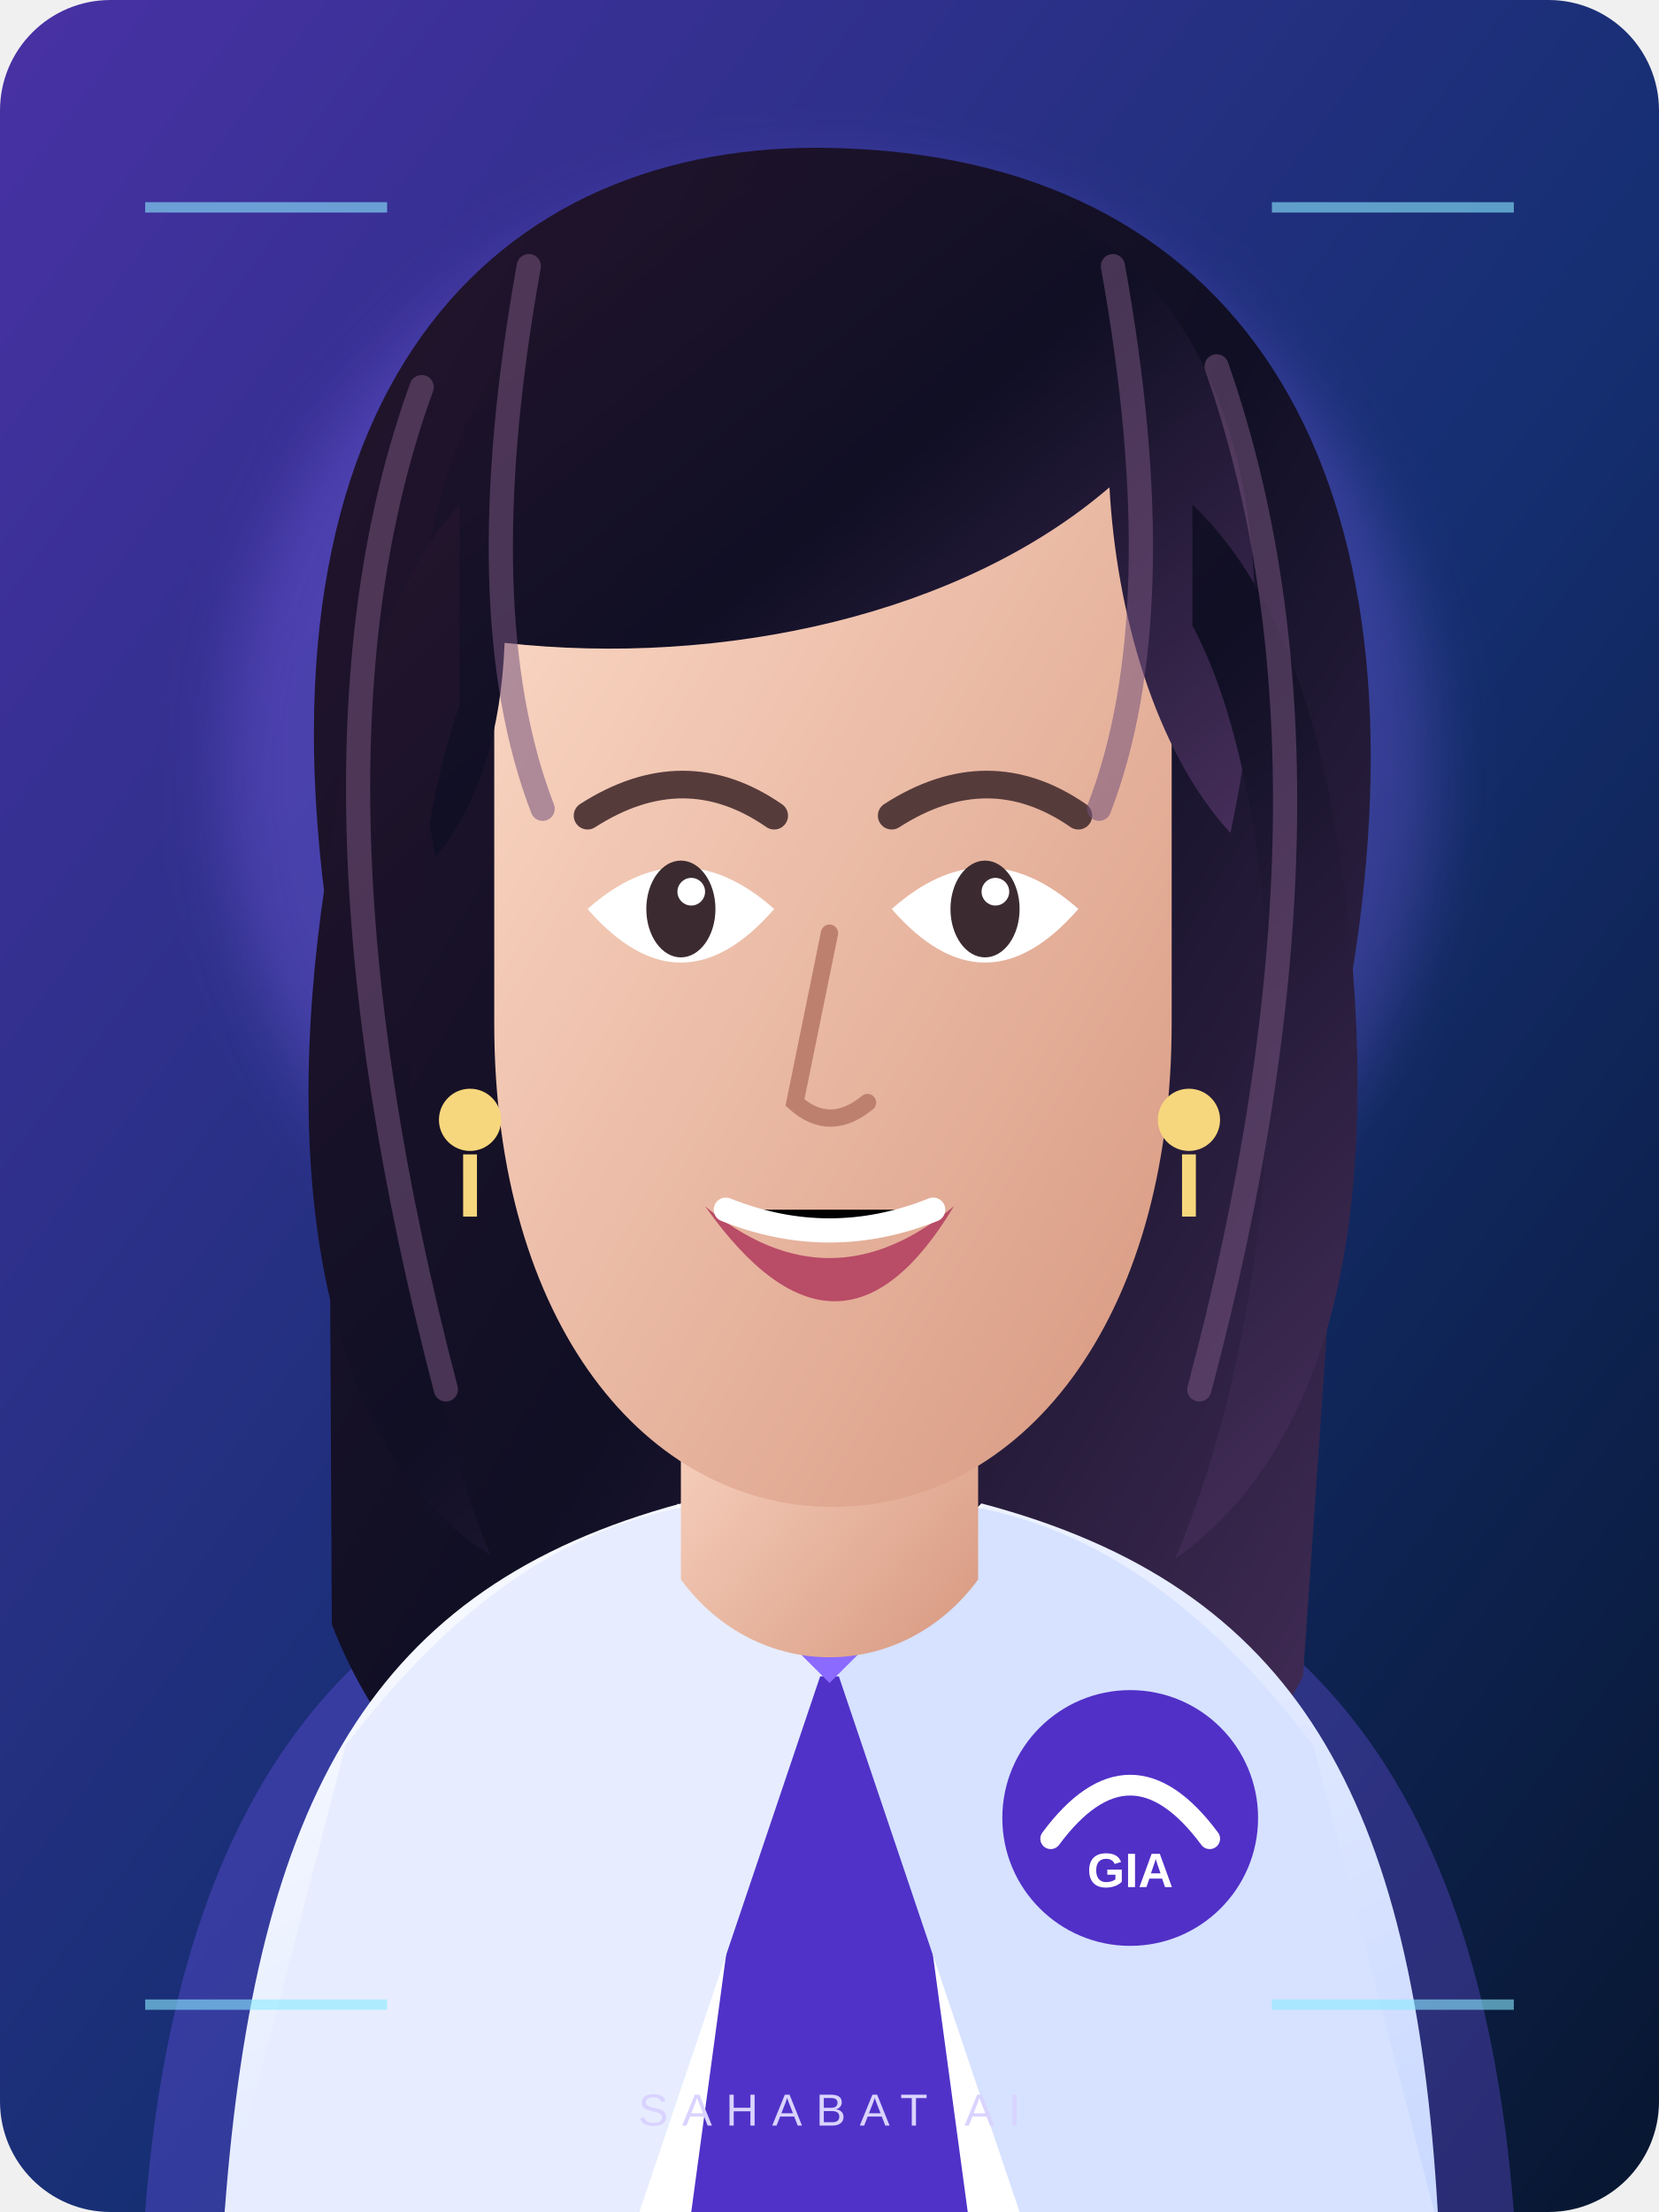
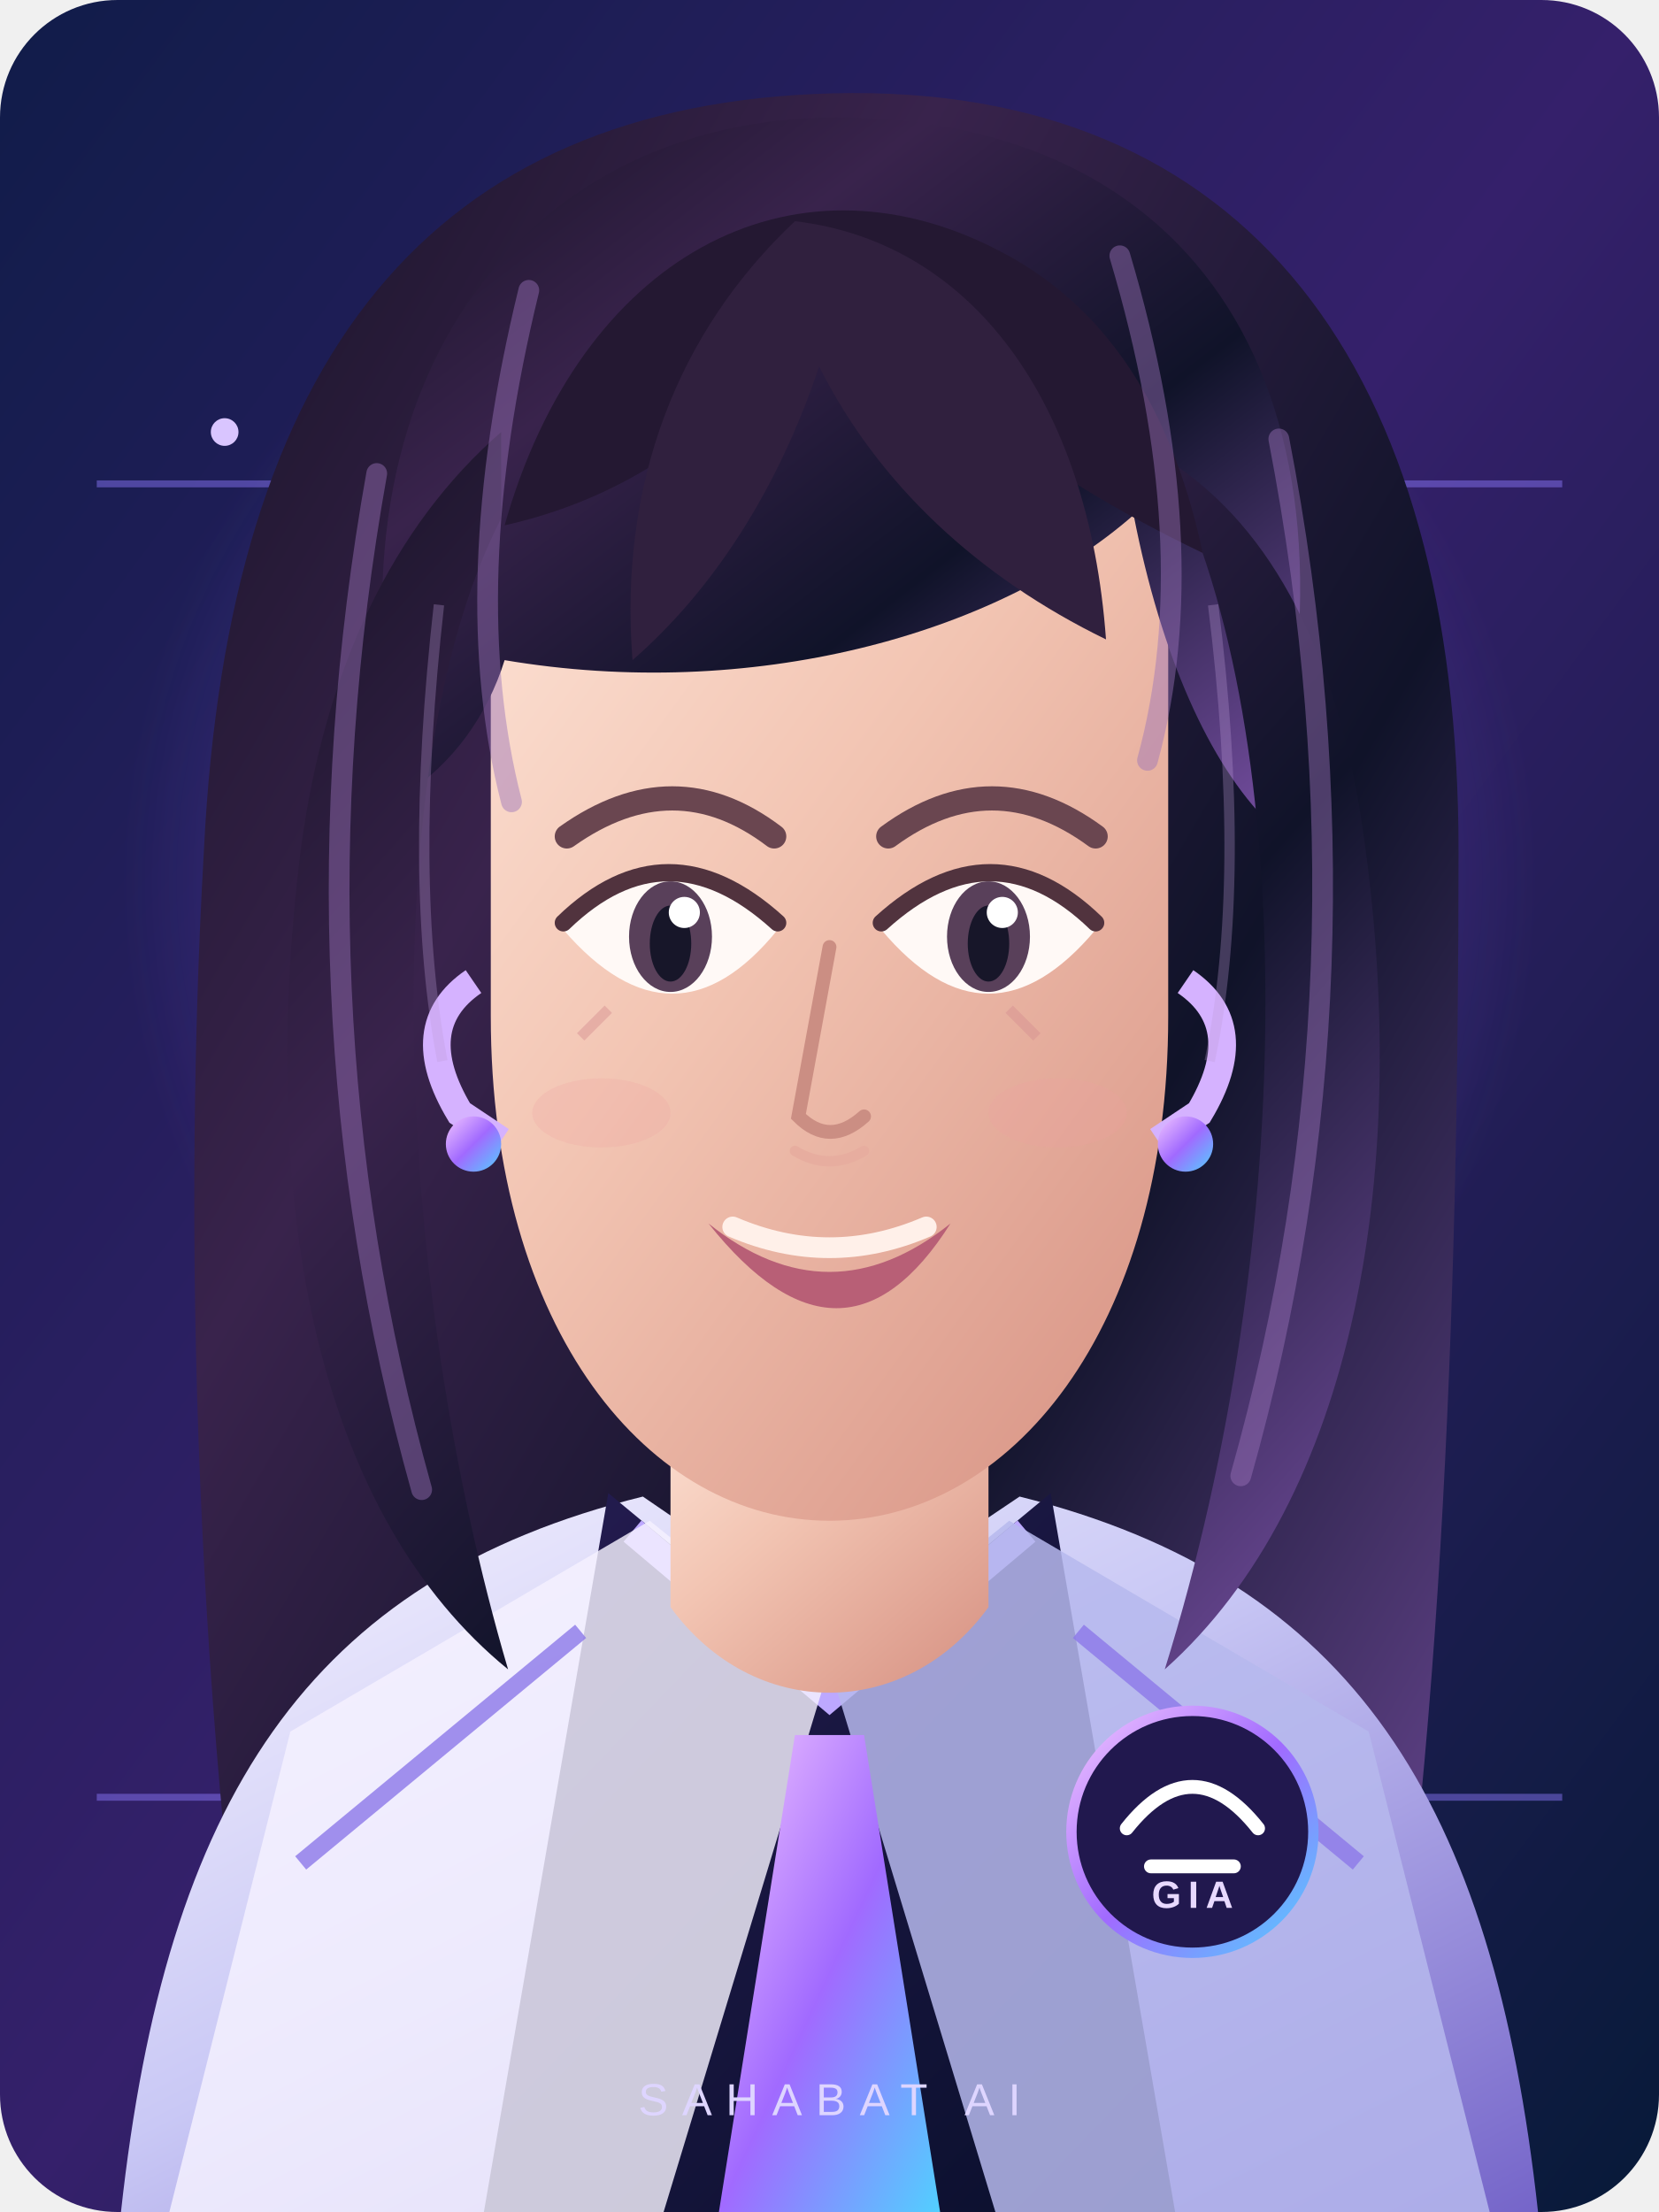
- <svg xmlns="http://www.w3.org/2000/svg" viewBox="0 0 480 640">
+ <svg xmlns="http://www.w3.org/2000/svg" viewBox="0 0 480 640" role="img" aria-label="Avatar GIA, perempuan muda dengan rambut panjang dan seragam futuristik ungu">
  <defs>
-     <linearGradient id="bg" x2="1" y2="1">
-       <stop stop-color="#4931a5" />
-       <stop offset=".55" stop-color="#152f72" />
-       <stop offset="1" stop-color="#07162f" />
+     <linearGradient id="space" x1="0" y1="0" x2="1" y2="1">
+       <stop stop-color="#101c49" />
+       <stop offset=".5" stop-color="#35206b" />
+       <stop offset="1" stop-color="#071a38" />
    </linearGradient>
-     <linearGradient id="hair" x2="1" y2="1">
-       <stop stop-color="#24152d" />
-       <stop offset=".5" stop-color="#100f24" />
-       <stop offset="1" stop-color="#49305d" />
+     <radialGradient id="halo">
+       <stop stop-color="#bda2ff" stop-opacity=".8" />
+       <stop offset="1" stop-color="#8664ff" stop-opacity="0" />
+     </radialGradient>
+     <linearGradient id="hair" x1="0" y1="0" x2="1" y2="1">
+       <stop stop-color="#171326" />
+       <stop offset=".3" stop-color="#39234c" />
+       <stop offset=".62" stop-color="#101329" />
+       <stop offset="1" stop-color="#7950a5" />
    </linearGradient>
-     <linearGradient id="skin" x2=".9" y2="1">
-       <stop stop-color="#ffe0ce" />
-       <stop offset="1" stop-color="#d99b83" />
+     <linearGradient id="skin" x1=".15" y1="0" x2=".85" y2="1">
+       <stop stop-color="#ffe8dc" />
+       <stop offset=".48" stop-color="#f2c4b2" />
+       <stop offset="1" stop-color="#d99687" />
    </linearGradient>
-     <linearGradient id="coat" x2="1" y2="1">
-       <stop stop-color="#fff" />
-       <stop offset="1" stop-color="#c9d8ff" />
+     <linearGradient id="jacket" x1="0" y1="0" x2="1" y2="1">
+       <stop stop-color="#f8f5ff" />
+       <stop offset=".45" stop-color="#c9c8f5" />
+       <stop offset="1" stop-color="#7565c9" />
    </linearGradient>
-     <filter id="glow">
-       <feGaussianBlur stdDeviation="9" />
+     <linearGradient id="inner" x1="0" y1="0" x2="1" y2="1">
+       <stop stop-color="#251c51" />
+       <stop offset="1" stop-color="#090f2b" />
+     </linearGradient>
+     <linearGradient id="purple" x1="0" y1="0" x2="1" y2="1">
+       <stop stop-color="#f1c5ff" />
+       <stop offset=".5" stop-color="#a16aff" />
+       <stop offset="1" stop-color="#52cfff" />
+     </linearGradient>
+     <filter id="blur">
+       <feGaussianBlur stdDeviation="18" />
+     </filter>
+     <filter id="shadow">
+       <feGaussianBlur stdDeviation="5" />
    </filter>
  </defs>
-   <rect width="480" height="640" rx="32" fill="url(#bg)" />
-   <circle cx="240" cy="225" r="175" fill="#8d6cff" opacity=".28" filter="url(#glow)" />
-   <path d="M42 640c10-128 66-205 198-205s188 77 198 205" fill="#7a5cff" opacity=".3" />
-   <path d="M95 267C72 108 147 38 246 43c115 5 169 95 145 240l-14 202c-28 54-69 68-136 68-77 0-123-27-145-83z" fill="url(#hair)" />
-   <path d="M65 640c9-120 43-181 132-205l43 44 44-44c91 24 125 85 132 205z" fill="url(#coat)" />
-   <path d="M196 435l44 47 44-47 31 205H165z" fill="#ffffff" />
-   <path d="M221 485h38l21 155h-80z" fill="#5032c8" />
-   <path d="M100 505c36-47 70-65 104-70l36 42-55 163H65z" fill="#e7edff" />
-   <path d="M380 505c-36-47-70-65-104-70l-36 42 55 163h120z" fill="#d6e2ff" />
-   <path d="M203 445l37 37 37-37" fill="none" stroke="#8b6aff" stroke-width="7" />
-   <path d="M197 365h86v92c-22 30-64 30-86 0z" fill="url(#skin)" />
-   <path d="M143 193c0-83 42-125 98-125s98 42 98 125v103c0 87-44 140-98 140s-98-53-98-140z" fill="url(#skin)" />
-   <path d="M126 248c-21-111 24-190 111-198 98-9 145 69 119 191-22-24-33-64-35-100-43 37-112 52-175 45-1 25-7 46-20 62z" fill="url(#hair)" />
-   <path d="M133 204c-21 59-20 179 9 246-48-30-61-107-48-194 7-55 21-91 39-110zM345 181c29 54 32 183-5 270 48-34 60-106 49-194-7-55-22-90-44-111z" fill="url(#hair)" />
-   <path d="M170 236q28-18 54 0M258 236q28-18 54 0" stroke="#563b3b" stroke-width="8" fill="none" stroke-linecap="round" />
-   <path d="M170 263q27-24 54 0-27 31-54 0M258 263q27-24 54 0-27 31-54 0" fill="#fff" />
-   <ellipse cx="197" cy="263" rx="10" ry="14" fill="#3b2b31" />
-   <ellipse cx="285" cy="263" rx="10" ry="14" fill="#3b2b31" />
-   <circle cx="200" cy="258" r="4" fill="#fff" />
-   <circle cx="288" cy="258" r="4" fill="#fff" />
-   <path d="M240 270l-10 49q10 9 21 0" fill="none" stroke="#bd806f" stroke-width="5" stroke-linecap="round" />
-   <path d="M204 349q36 30 72 0-33 55-72 0" fill="#b94c67" />
-   <path d="M210 350q30 12 60 0" stroke="#fff" stroke-width="7" stroke-linecap="round" />
-   <circle cx="136" cy="324" r="9" fill="#f7d77d" />
-   <circle cx="344" cy="324" r="9" fill="#f7d77d" />
-   <path d="M136 334v18m208-18v18" stroke="#f7d77d" stroke-width="4" />
-   <path d="M122 112q-40 110 7 290M352 106q42 120-5 296M153 77q-18 100 4 157M322 77q18 100-4 157" fill="none" stroke="#75527b" stroke-width="7" opacity=".55" stroke-linecap="round" />
-   <circle cx="327" cy="526" r="37" fill="#5130c7" />
-   <path d="M304 532q23-31 46 0" fill="none" stroke="#fff" stroke-width="6" stroke-linecap="round" />
-   <text x="327" y="546" font-size="14" text-anchor="middle" fill="#fff" font-family="Arial" font-weight="bold">GIA</text>
-   <path d="M42 60h70M368 60h70M42 580h70M368 580h70" stroke="#8be9ff" stroke-width="3" opacity=".6" />
-   <text x="240" y="615" text-anchor="middle" font-family="Arial" font-size="13" letter-spacing="4" fill="#d9d3ff">SAHABAT AI</text>
+   <rect width="480" height="640" rx="34" fill="url(#space)" />
+   <circle cx="240" cy="255" r="205" fill="url(#halo)" opacity=".8" />
+   <circle cx="65" cy="125" r="4" fill="#d9c5ff" />
+   <circle cx="411" cy="185" r="3" fill="#8eeaff" />
+   <circle cx="75" cy="400" r="3" fill="#a88aff" />
+   <path d="M28 140h70M382 140h70M28 520h70M382 520h70" stroke="#8f7aff" stroke-width="2" opacity=".45" />
+   <path d="M79 640c-21-125-27-272-20-394C66 103 125 30 241 27c120-3 181 80 181 219 0 133-5 273-27 394z" fill="url(#hair)" />
+   <path d="M35 640c13-119 54-183 151-207l54 37 55-37c96 24 137 88 150 207z" fill="url(#jacket)" />
+   <path d="M176 432l64 53 64-53 36 208H140z" fill="url(#inner)" />
+   <path d="M183 443l57 48 57-48" fill="none" stroke="#bda8ff" stroke-width="8" />
+   <path d="M49 640l35-139 104-61 52 42-48 158z" fill="#f5f1ff" opacity=".82" />
+   <path d="M431 640l-35-139-104-61-52 42 48 158z" fill="#b6b9ed" opacity=".85" />
+   <path d="M87 539l81-67m225 67-81-67" stroke="#8c78e9" stroke-width="5" opacity=".8" />
+   <path d="M230 502h20l22 138h-64z" fill="url(#purple)" />
+   <path d="M194 374h92v91c-24 33-68 33-92 0z" fill="url(#skin)" />
+   <path d="M142 181c0-77 41-124 98-124s98 47 98 124v113c0 91-46 146-98 146s-98-55-98-146z" fill="url(#skin)" />
+   <path d="M117 230C90 112 151 34 242 34c103 0 157 78 125 204-17-17-31-48-39-89-40 35-111 54-182 42-5 16-15 30-29 39z" fill="url(#hair)" />
+   <path d="M145 150c-37 72-31 221 2 333-54-44-73-132-60-237 7-53 27-94 58-121zM336 132c40 75 40 226 1 351 55-49 72-145 57-245-8-52-28-88-58-106z" fill="url(#hair)" />
+   <path d="M146 152c22-78 83-110 142-80 32 16 51 46 60 88-48-23-83-51-107-80-24 39-55 63-95 72z" fill="#241832" />
+   <path d="M230 64c-34 32-51 76-47 127 23-20 42-49 54-85 17 34 46 61 83 79-5-69-39-115-90-121z" fill="#30203e" />
+   <path d="M164 242q31-22 60 0M257 242q30-22 60 0" fill="none" stroke="#6a4650" stroke-width="7" stroke-linecap="round" />
+   <path d="M163 269q29-30 62 0-30 37-62 0zM255 269q32-30 62 0-31 37-62 0z" fill="#fff9f6" />
+   <path d="M163 267q30-29 62 0M255 267q32-29 62 0" fill="none" stroke="#51333e" stroke-width="5" stroke-linecap="round" />
+   <ellipse cx="194" cy="271" rx="12" ry="16" fill="#59405a" />
+   <ellipse cx="286" cy="271" rx="12" ry="16" fill="#59405a" />
+   <ellipse cx="194" cy="273" rx="6" ry="11" fill="#171629" />
+   <ellipse cx="286" cy="273" rx="6" ry="11" fill="#171629" />
+   <circle cx="198" cy="264" r="4.5" fill="#fff" />
+   <circle cx="290" cy="264" r="4.5" fill="#fff" />
+   <path d="M176 292l-8 8m124-8 8 8" stroke="#d58e91" stroke-width="3" opacity=".45" />
+   <path d="M240 274l-9 49q9 9 19 0" fill="none" stroke="#cb8e83" stroke-width="4" stroke-linecap="round" />
+   <path d="M230 333q10 6 20 0" fill="none" stroke="#e7ad9f" stroke-width="3" stroke-linecap="round" />
+   <ellipse cx="174" cy="322" rx="20" ry="10" fill="#ee9e9e" opacity=".22" />
+   <ellipse cx="306" cy="322" rx="20" ry="10" fill="#ee9e9e" opacity=".22" />
+   <path d="M205 354q35 28 70 0-31 49-70 0z" fill="#b85f76" />
+   <path d="M212 355q28 12 56 0" fill="none" stroke="#fff0e9" stroke-width="6" stroke-linecap="round" />
+   <path d="M137 284q-19 13-4 38l12 8m198-46q19 13 4 38l-12 8" fill="none" stroke="#d5b2ff" stroke-width="8" />
+   <circle cx="137" cy="331" r="8" fill="url(#purple)" />
+   <circle cx="343" cy="331" r="8" fill="url(#purple)" />
+   <path d="M109 137q-27 151 13 294M370 127q30 155-11 300M153 84q-21 86-5 148M324 74q25 84 8 146" fill="none" stroke="#9872b9" stroke-width="6" opacity=".45" stroke-linecap="round" />
+   <path d="M127 175q-9 80 1 132M351 175q10 80-1 132" fill="none" stroke="#bd9bd7" stroke-width="3" opacity=".3" />
+   <circle cx="345" cy="530" r="35" fill="#21184e" stroke="url(#purple)" stroke-width="3" />
+   <path d="M326 529q19-24 38 0m-31 11h24" fill="none" stroke="#fff" stroke-width="4" stroke-linecap="round" />
+   <text x="345" y="552" font-family="Arial,sans-serif" font-size="11" text-anchor="middle" fill="#e8d9ff" font-weight="bold" letter-spacing="2">GIA</text>
+   <text x="240" y="612" text-anchor="middle" font-family="Arial,sans-serif" font-size="13" letter-spacing="4" fill="#ded5ff">SAHABAT AI</text>
</svg>
